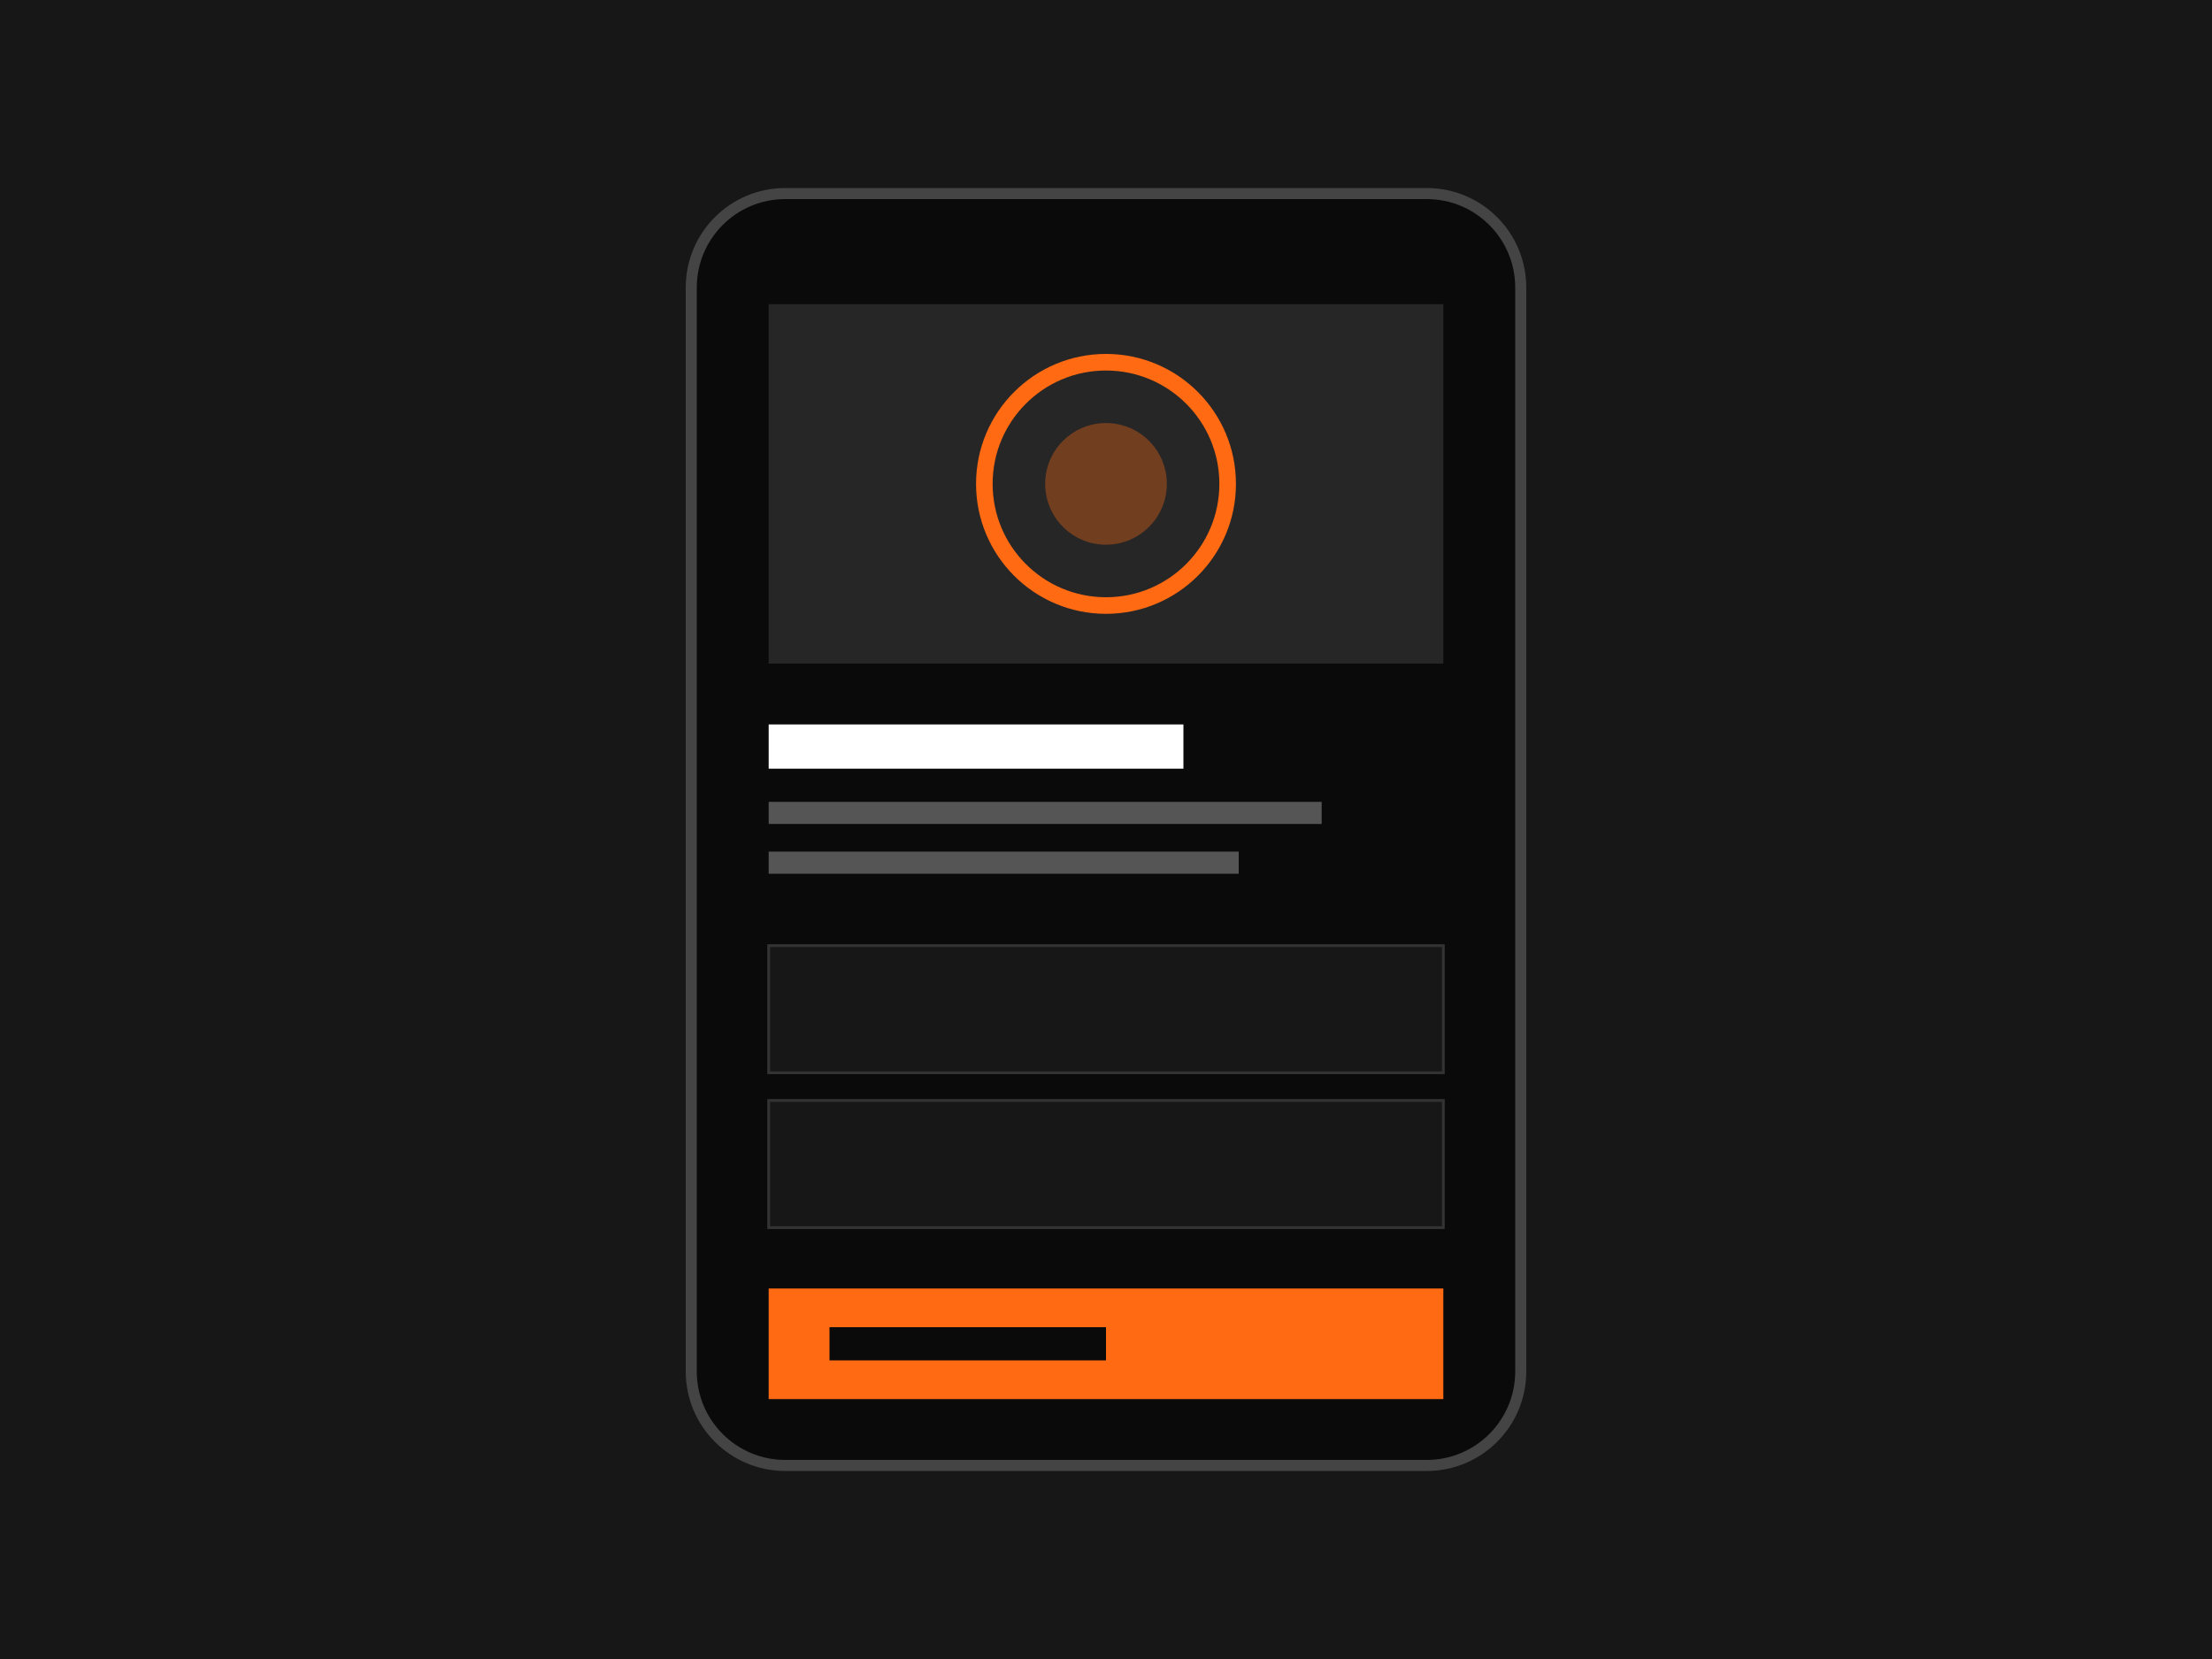
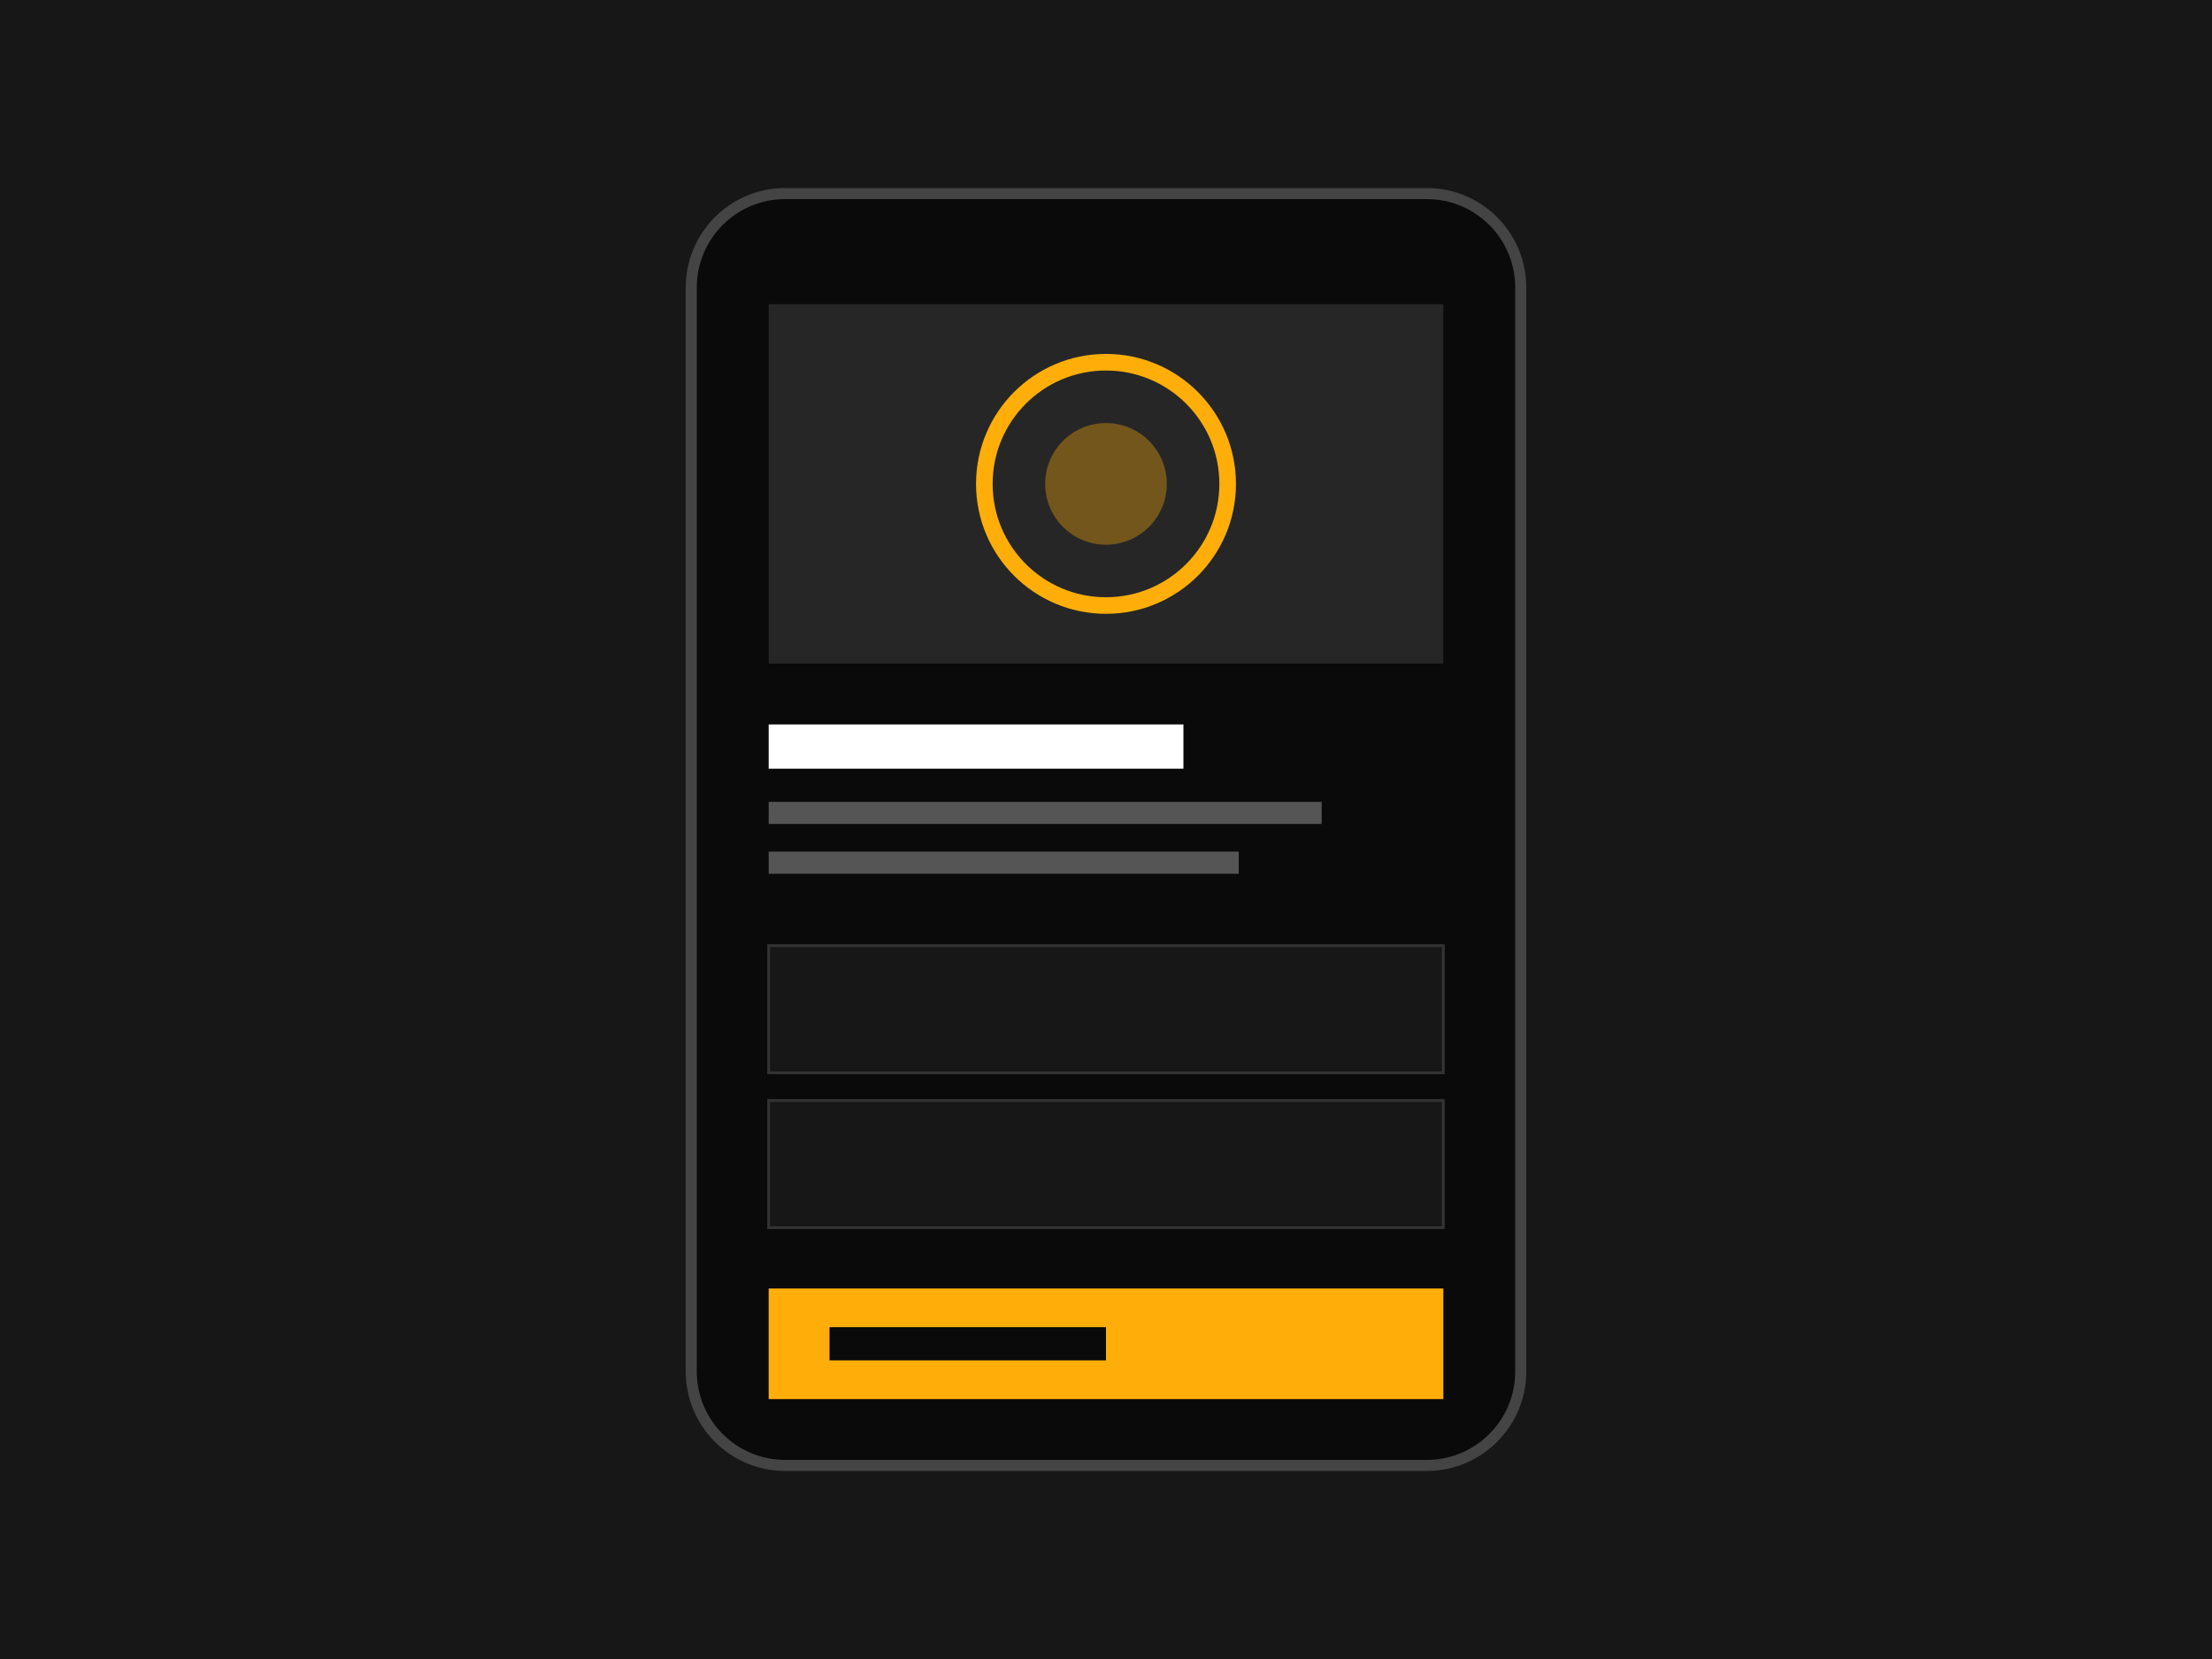
<svg xmlns="http://www.w3.org/2000/svg" viewBox="0 0 800 600">
  <rect width="800" height="600" fill="#171717" />
  <rect x="250" y="70" width="300" height="460" rx="34" fill="#0A0A0A" stroke="#444" stroke-width="4" />
  <rect x="278" y="110" width="244" height="130" fill="#262626" />
-   <circle cx="400" cy="175" r="44" fill="none" stroke="#FF6A13" stroke-width="6" />
-   <circle cx="400" cy="175" r="22" fill="#FF6A13" opacity=".35" />
+   <circle cx="400" cy="175" r="44" fill="none" stroke="#FFAE09" stroke-width="6" />
+   <circle cx="400" cy="175" r="22" fill="#FFAE09" opacity=".35" />
  <rect x="278" y="262" width="150" height="16" fill="#fff" />
  <rect x="278" y="290" width="200" height="8" fill="#555" />
  <rect x="278" y="308" width="170" height="8" fill="#555" />
  <g fill="#171717" stroke="#333">
    <rect x="278" y="342" width="244" height="46" />
    <rect x="278" y="398" width="244" height="46" />
  </g>
-   <rect x="278" y="466" width="244" height="40" fill="#FF6A13" />
+   <rect x="278" y="466" width="244" height="40" fill="#FFAE09" />
  <rect x="300" y="480" width="100" height="12" fill="#0A0A0A" />
</svg>
